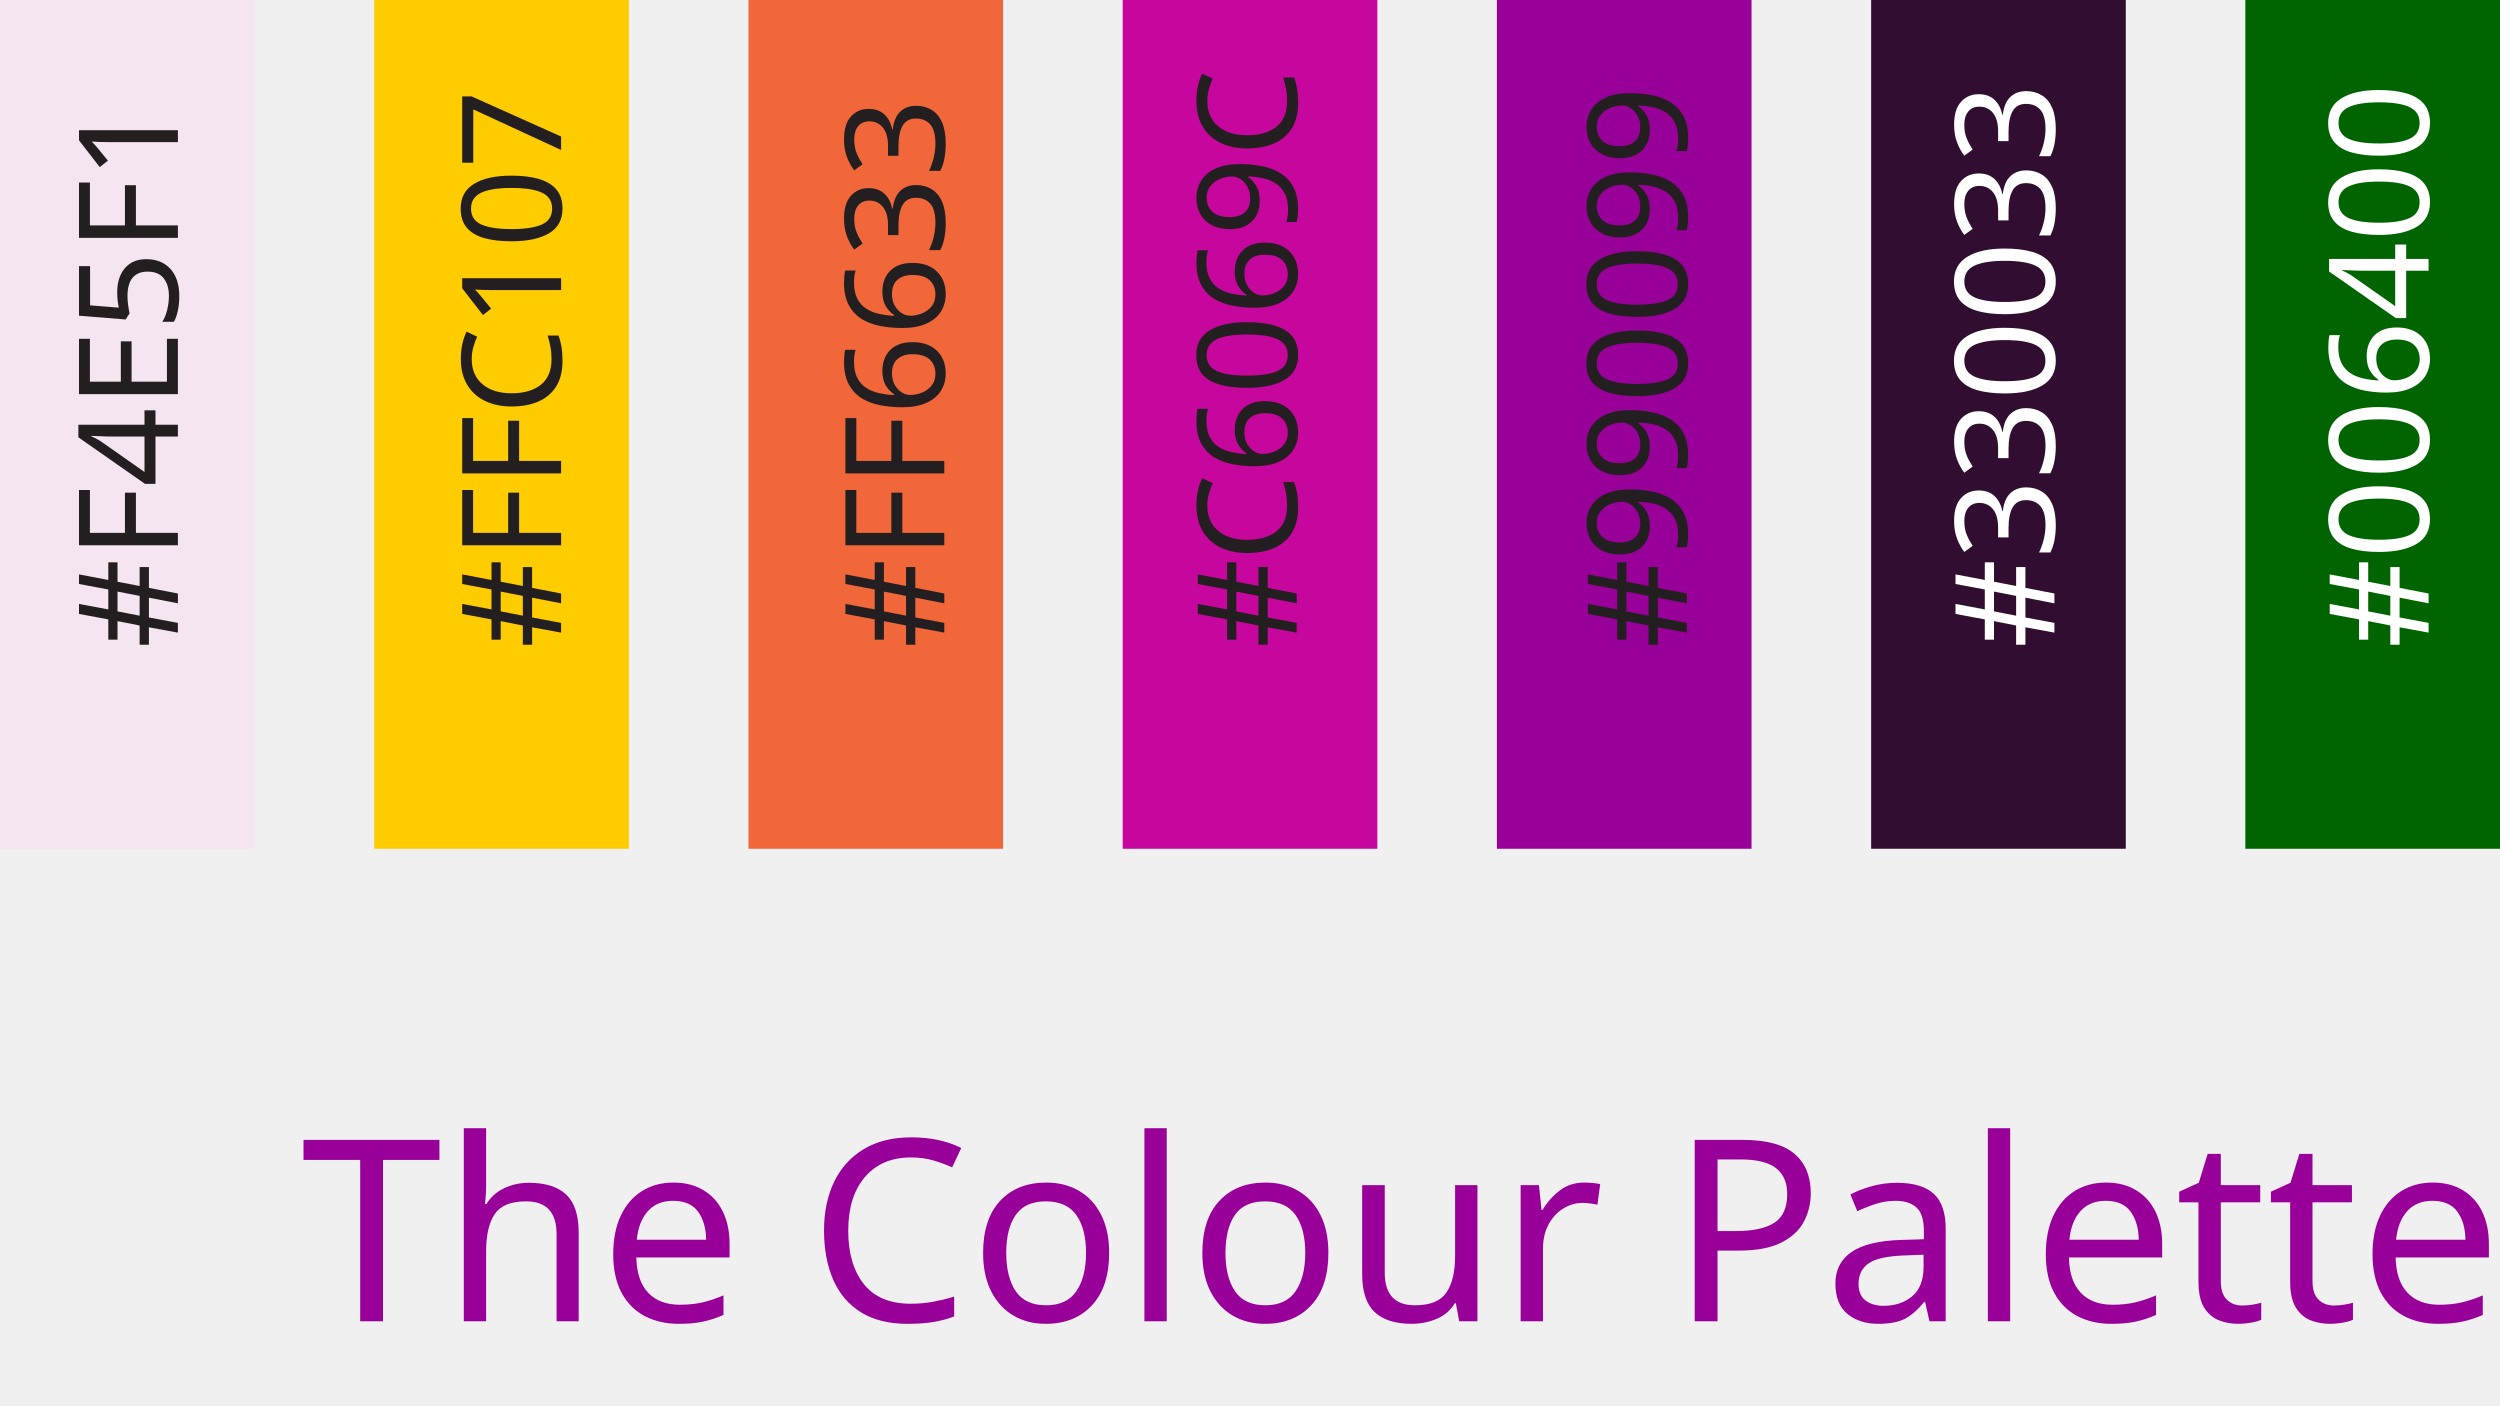
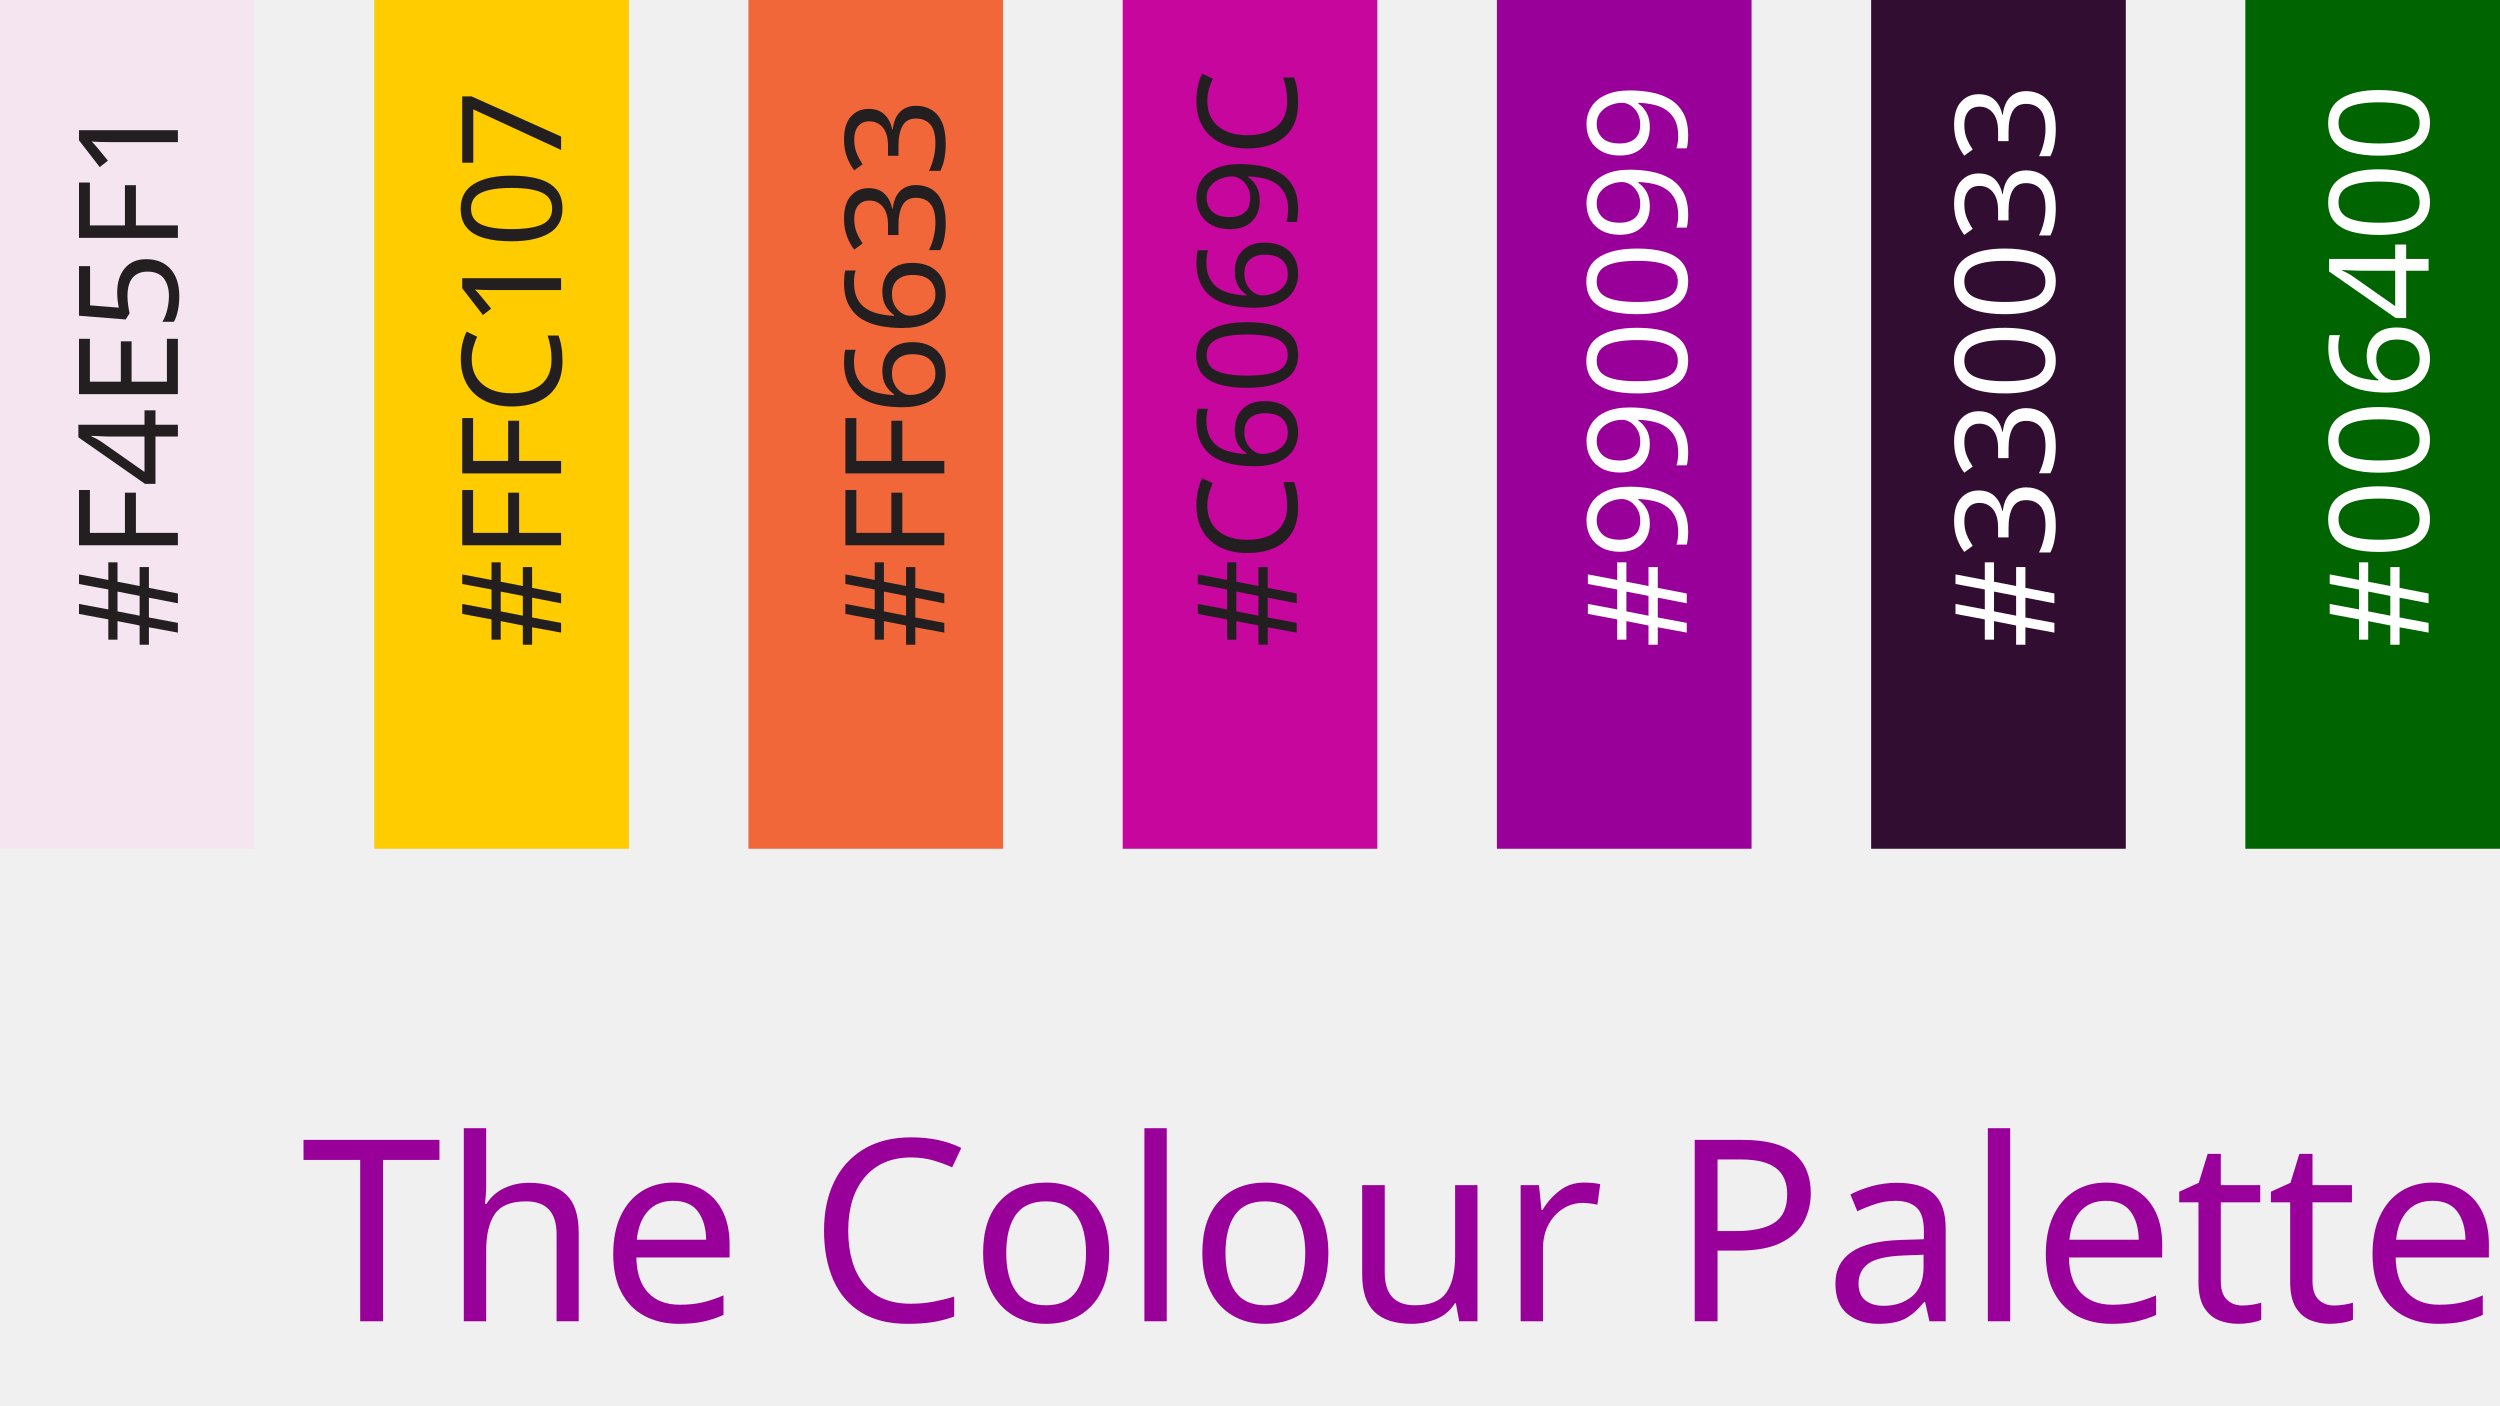
<svg xmlns="http://www.w3.org/2000/svg" id="Layer_1" data-name="Layer 1" viewBox="0 0 505.21 283.98">
  <defs>
    <style>
      .cls-1 {
        fill: #006400;
      }

      .cls-2 {
        fill: #f26739;
      }

      .cls-3 {
        fill: #f4e5f1;
      }

      .cls-4 {
        fill: #fc0;
      }

      .cls-5, .cls-6 {
        fill: #909;
      }

      .cls-7 {
        fill: #c6069c;
      }

      .cls-8 {
        fill: #310e31;
      }

      .cls-9 {
        fill: #fff;
      }

      .cls-9, .cls-10 {
        font-size: 28px;
      }

      .cls-9, .cls-10, .cls-6 {
        font-family: Impact, Impact;
      }

      .cls-10 {
        fill: #231f20;
      }

      .cls-6 {
        font-size: 51.34px;
      }
    </style>
  </defs>
  <g>
    <rect class="cls-3" x="-60.03" y="60.03" width="171.52" height="51.46" transform="translate(-60.03 111.49) rotate(-90)" />
    <text class="cls-10" transform="translate(35.95 131) rotate(-90)">
      <tspan x="0" y="0">#F4E5F1</tspan>
    </text>
  </g>
  <g>
    <rect class="cls-7" x="166.85" y="60.03" width="171.52" height="51.46" transform="translate(166.85 338.37) rotate(-90)" />
    <text class="cls-10" transform="translate(262.04 131) rotate(-90)">
      <tspan x="0" y="0">#</tspan>
      <tspan x="17.54" y="0">C6069C</tspan>
    </text>
  </g>
  <g>
    <rect class="cls-4" x="15.6" y="60.03" width="171.52" height="51.46" transform="translate(15.6 187.12) rotate(-90)" />
    <text class="cls-10" transform="translate(113.39 131) rotate(-90)">
      <tspan x="0" y="0">#FFC107</tspan>
    </text>
  </g>
  <g>
    <rect class="cls-2" x="91.22" y="60.03" width="171.52" height="51.46" transform="translate(91.22 262.74) rotate(-90)" />
    <text class="cls-10" transform="translate(190.83 131) rotate(-90)">
      <tspan x="0" y="0">#FF6633</tspan>
    </text>
  </g>
  <g>
    <rect class="cls-5" x="242.47" y="60.03" width="171.52" height="51.46" transform="translate(242.47 413.99) rotate(-90)" />
-     <text class="cls-10" transform="translate(340.87 131) rotate(-90)">
-       <tspan x="0" y="0">#</tspan>
-       <tspan x="17.54" y="0">990099</tspan>
+     <text class="cls-9" transform="translate(340.87 131) rotate(-90)">
+       <tspan x="0" y="0">#990099</tspan>
    </text>
  </g>
  <g>
    <rect class="cls-8" x="318.1" y="60.03" width="171.52" height="51.46" transform="translate(318.1 489.62) rotate(-90)" />
    <text class="cls-9" transform="translate(415.16 131) rotate(-90)">
      <tspan x="0" y="0">#330033</tspan>
    </text>
  </g>
  <g>
    <rect class="cls-1" x="393.72" y="60.03" width="171.52" height="51.46" transform="translate(393.72 565.24) rotate(-90)" />
    <text class="cls-9" transform="translate(490.78 131) rotate(-90)">
      <tspan x="0" y="0">#006400</tspan>
    </text>
  </g>
  <text class="cls-6" transform="translate(60.82 267.01)">
    <tspan x="0" y="0">The Colour Palette</tspan>
  </text>
</svg>
